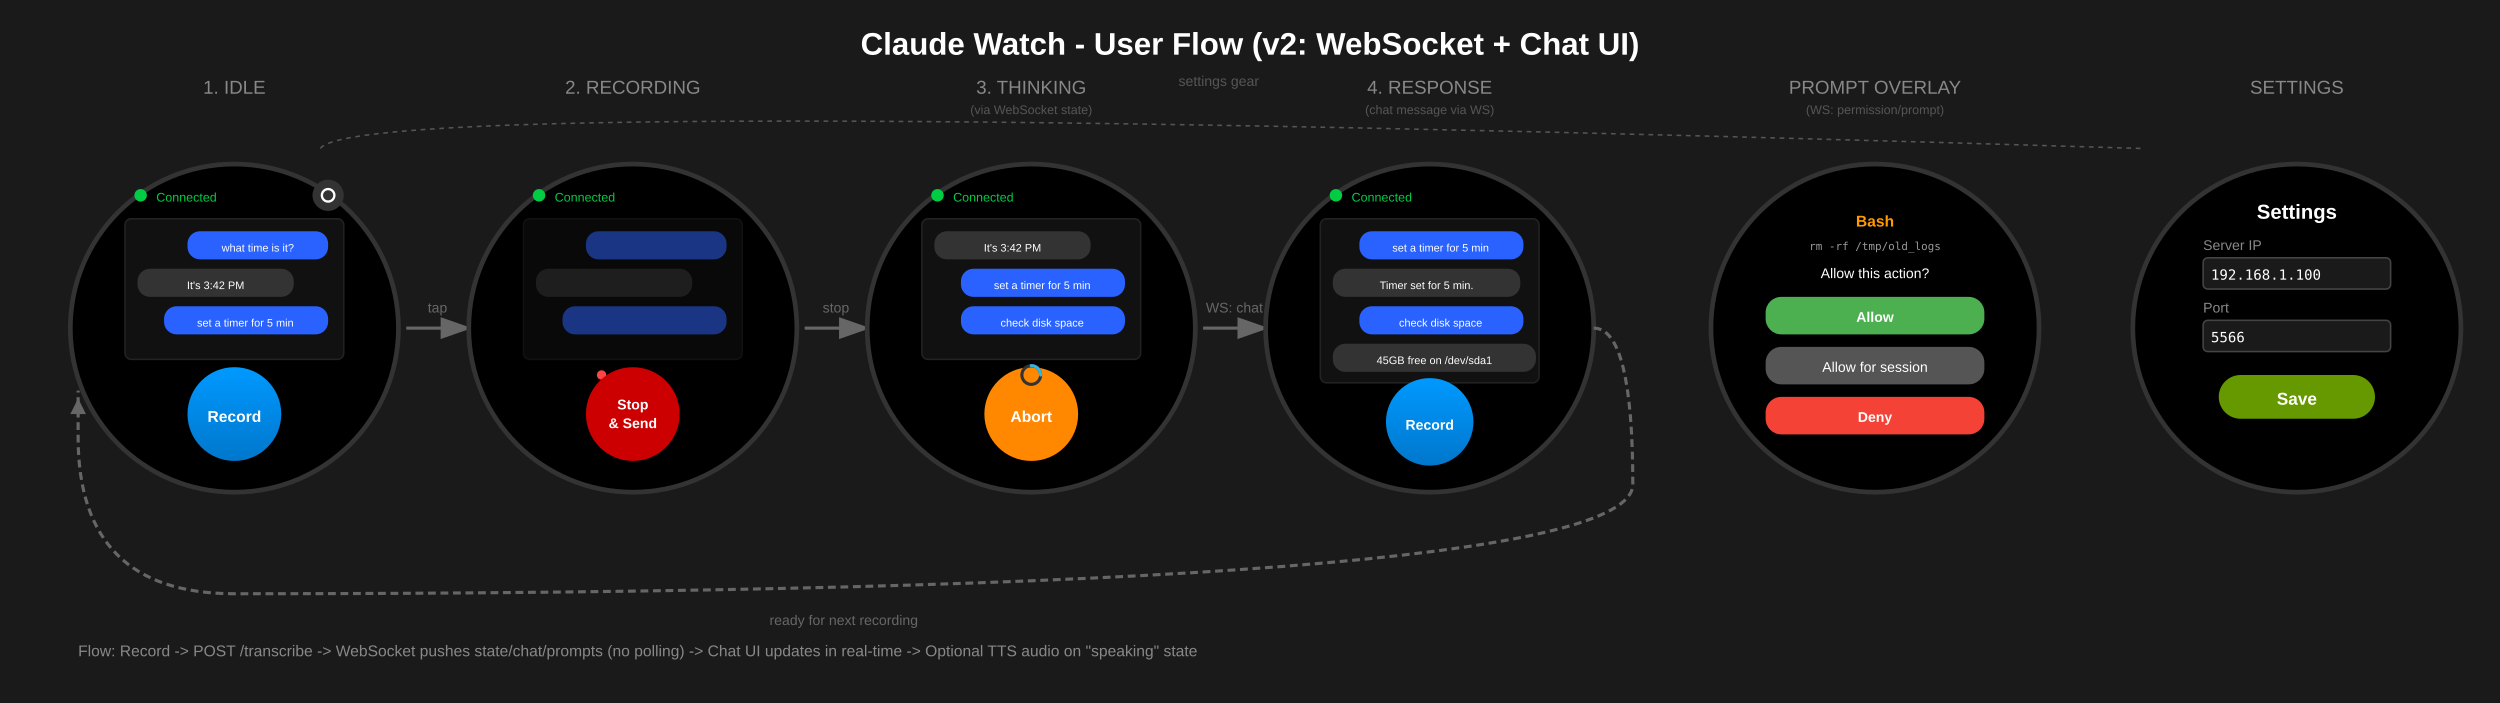
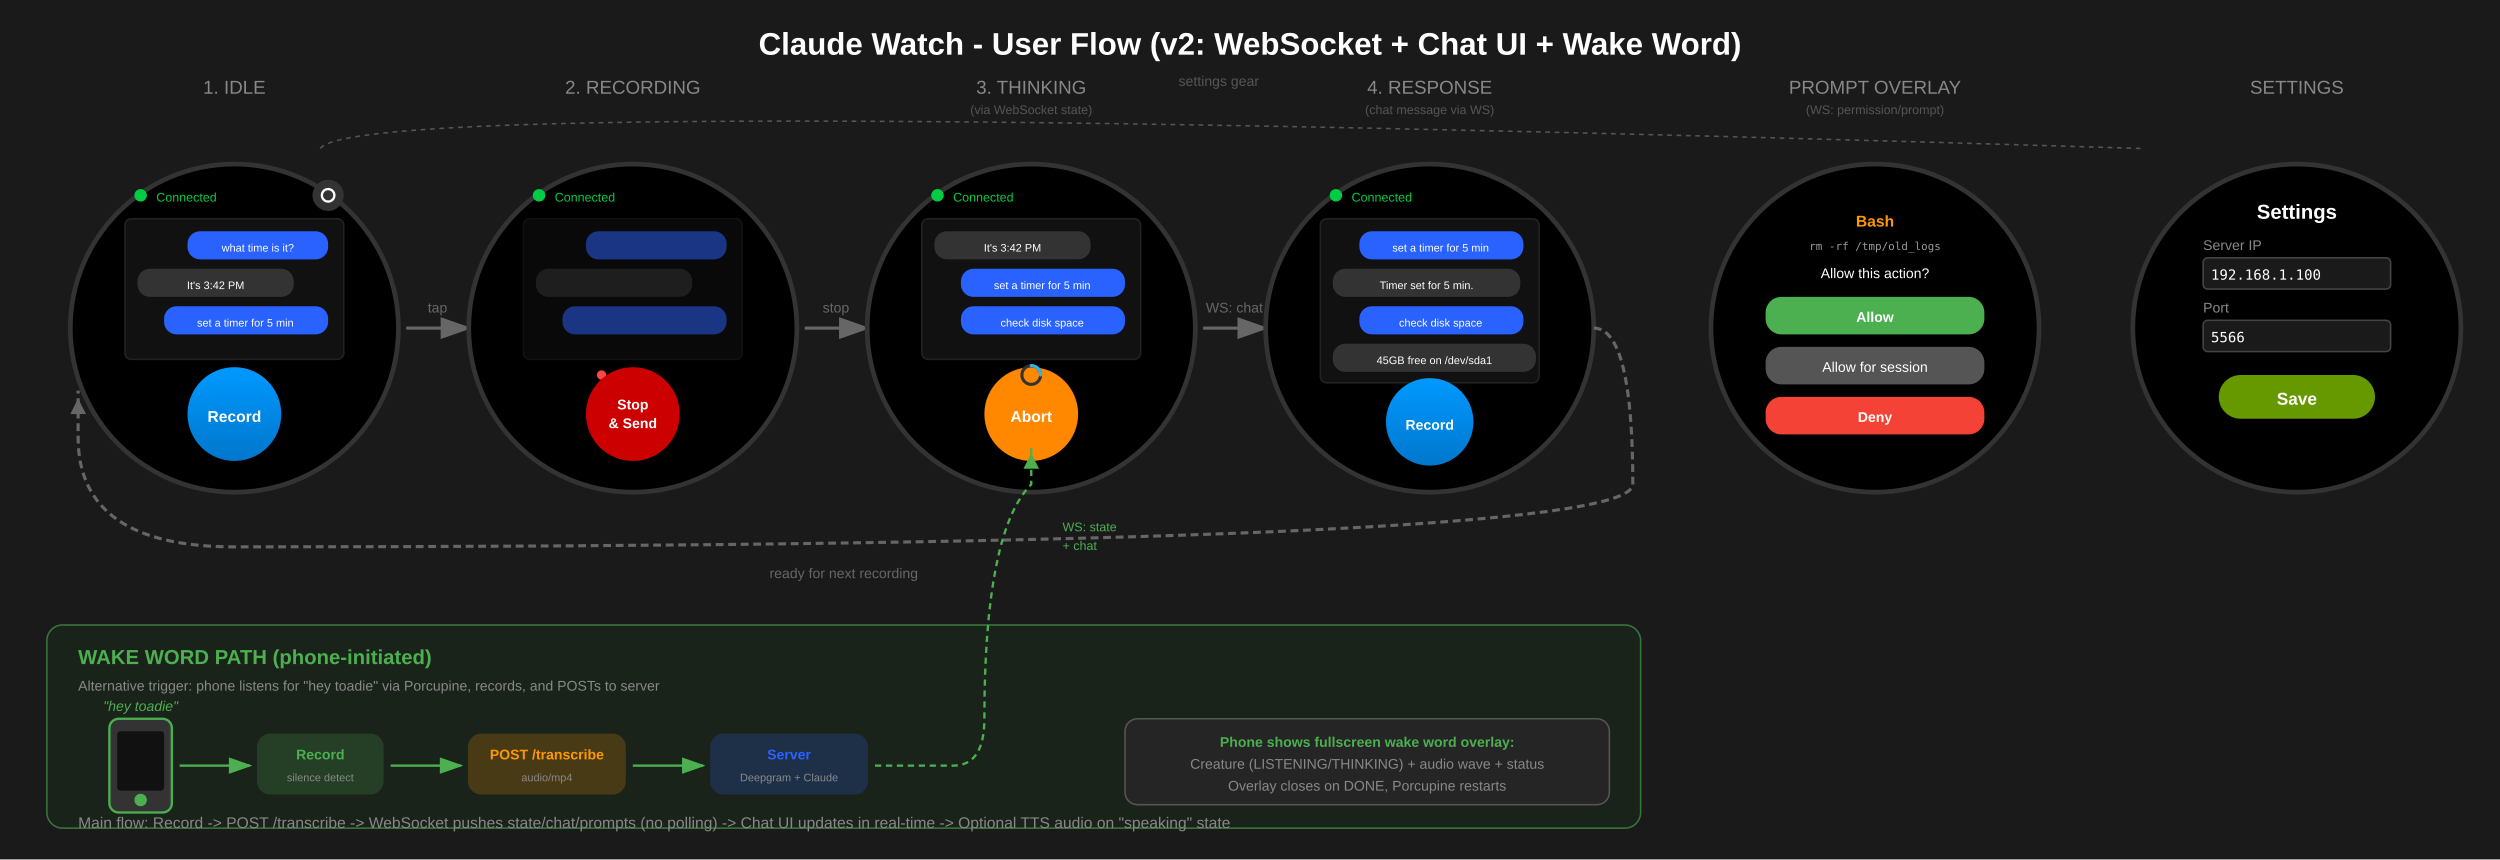
- <svg xmlns="http://www.w3.org/2000/svg" width="1600" height="450" viewBox="0 0 1600 450">
+ <svg xmlns="http://www.w3.org/2000/svg" width="1600" height="550" viewBox="0 0 1600 550">
  <defs>
    <linearGradient id="blueGrad" x1="0%" y1="0%" x2="0%" y2="100%">
      <stop offset="0%" style="stop-color:#0099FF" />
      <stop offset="100%" style="stop-color:#0077CC" />
    </linearGradient>
+     <linearGradient id="greenGrad" x1="0%" y1="0%" x2="0%" y2="100%">
+       <stop offset="0%" style="stop-color:#4CAF50" />
+       <stop offset="100%" style="stop-color:#388E3C" />
+     </linearGradient>
    <marker id="arrowhead" markerWidth="10" markerHeight="7" refX="9" refY="3.5" orient="auto">
      <polygon points="0 0, 10 3.5, 0 7" fill="#666666" />
    </marker>
+     <marker id="arrowGreen" markerWidth="10" markerHeight="7" refX="9" refY="3.5" orient="auto">
+       <polygon points="0 0, 10 3.5, 0 7" fill="#4CAF50" />
+     </marker>
  </defs>
-   <rect width="1600" height="450" fill="#1a1a1a" />
-   <text x="800" y="35" text-anchor="middle" fill="#ffffff" font-family="Arial, sans-serif" font-size="20" font-weight="bold">Claude Watch - User Flow (v2: WebSocket + Chat UI)</text>
+   <rect width="1600" height="550" fill="#1a1a1a" />
+   <text x="800" y="35" text-anchor="middle" fill="#ffffff" font-family="Arial, sans-serif" font-size="20" font-weight="bold">Claude Watch - User Flow (v2: WebSocket + Chat UI + Wake Word)</text>
  <g transform="translate(50, 70)">
    <text x="100" y="-10" text-anchor="middle" fill="#888888" font-family="Arial, sans-serif" font-size="12">1. IDLE</text>
    <circle cx="100" cy="140" r="105" fill="#000000" stroke="#333333" stroke-width="3" />
    <circle cx="40" cy="55" r="4" fill="#00cc44" />
    <text x="50" y="59" fill="#00cc44" font-family="Arial, sans-serif" font-size="8">Connected</text>
    <circle cx="160" cy="55" r="10" fill="#333333" />
    <circle cx="160" cy="55" r="4" fill="none" stroke="#ffffff" stroke-width="1.5" />
    <rect x="30" y="70" width="140" height="90" rx="4" fill="#111111" stroke="#222222" />
    <rect x="70" y="78" width="90" height="18" rx="8" fill="#2962FF" />
    <text x="115" y="91" text-anchor="middle" fill="#ffffff" font-family="Arial, sans-serif" font-size="7">what time is it?</text>
    <rect x="38" y="102" width="100" height="18" rx="8" fill="#333333" />
    <text x="88" y="115" text-anchor="middle" fill="#ffffff" font-family="Arial, sans-serif" font-size="7">It's 3:42 PM</text>
    <rect x="55" y="126" width="105" height="18" rx="8" fill="#2962FF" />
    <text x="107" y="139" text-anchor="middle" fill="#ffffff" font-family="Arial, sans-serif" font-size="7">set a timer for 5 min</text>
    <ellipse cx="100" cy="195" rx="30" ry="30" fill="url(#blueGrad)" />
    <text x="100" y="200" text-anchor="middle" fill="#ffffff" font-family="Arial, sans-serif" font-size="10" font-weight="bold">Record</text>
  </g>
  <line x1="260" y1="210" x2="300" y2="210" stroke="#666666" stroke-width="2" marker-end="url(#arrowhead)" />
  <text x="280" y="200" text-anchor="middle" fill="#666666" font-family="Arial, sans-serif" font-size="9">tap</text>
  <g transform="translate(305, 70)">
    <text x="100" y="-10" text-anchor="middle" fill="#888888" font-family="Arial, sans-serif" font-size="12">2. RECORDING</text>
    <circle cx="100" cy="140" r="105" fill="#000000" stroke="#333333" stroke-width="3" />
    <circle cx="40" cy="55" r="4" fill="#00cc44" />
    <text x="50" y="59" fill="#00cc44" font-family="Arial, sans-serif" font-size="8">Connected</text>
    <rect x="30" y="70" width="140" height="90" rx="4" fill="#111111" stroke="#222222" opacity="0.5" />
    <rect x="70" y="78" width="90" height="18" rx="8" fill="#2962FF" opacity="0.5" />
    <rect x="38" y="102" width="100" height="18" rx="8" fill="#333333" opacity="0.5" />
    <rect x="55" y="126" width="105" height="18" rx="8" fill="#2962FF" opacity="0.5" />
    <circle cx="80" cy="170" r="3" fill="#ff4444" />
    <circle cx="92" cy="170" r="3" fill="#ff4444" />
    <circle cx="104" cy="170" r="3" fill="#ff4444" />
    <ellipse cx="100" cy="195" rx="30" ry="30" fill="#cc0000" />
    <text x="100" y="192" text-anchor="middle" fill="#ffffff" font-family="Arial, sans-serif" font-size="9" font-weight="bold">Stop</text>
    <text x="100" y="204" text-anchor="middle" fill="#ffffff" font-family="Arial, sans-serif" font-size="9" font-weight="bold">&amp; Send</text>
  </g>
  <line x1="515" y1="210" x2="555" y2="210" stroke="#666666" stroke-width="2" marker-end="url(#arrowhead)" />
  <text x="535" y="200" text-anchor="middle" fill="#666666" font-family="Arial, sans-serif" font-size="9">stop</text>
  <g transform="translate(560, 70)">
    <text x="100" y="-10" text-anchor="middle" fill="#888888" font-family="Arial, sans-serif" font-size="12">3. THINKING</text>
    <text x="100" y="3" text-anchor="middle" fill="#555555" font-family="Arial, sans-serif" font-size="8">(via WebSocket state)</text>
    <circle cx="100" cy="140" r="105" fill="#000000" stroke="#333333" stroke-width="3" />
    <circle cx="40" cy="55" r="4" fill="#00cc44" />
    <text x="50" y="59" fill="#00cc44" font-family="Arial, sans-serif" font-size="8">Connected</text>
    <rect x="30" y="70" width="140" height="90" rx="4" fill="#111111" stroke="#222222" />
    <rect x="38" y="78" width="100" height="18" rx="8" fill="#333333" />
    <text x="88" y="91" text-anchor="middle" fill="#ffffff" font-family="Arial, sans-serif" font-size="7">It's 3:42 PM</text>
    <rect x="55" y="102" width="105" height="18" rx="8" fill="#2962FF" />
    <text x="107" y="115" text-anchor="middle" fill="#ffffff" font-family="Arial, sans-serif" font-size="7">set a timer for 5 min</text>
    <rect x="55" y="126" width="105" height="18" rx="8" fill="#2962FF" />
    <text x="107" y="139" text-anchor="middle" fill="#ffffff" font-family="Arial, sans-serif" font-size="7">check disk space</text>
    <ellipse cx="100" cy="195" rx="30" ry="30" fill="#ff8800" />
    <text x="100" y="200" text-anchor="middle" fill="#ffffff" font-family="Arial, sans-serif" font-size="10" font-weight="bold">Abort</text>
    <circle cx="100" cy="170" r="6" fill="none" stroke="#333333" stroke-width="2" />
    <path d="M 100 164 A 6 6 0 0 1 106 170" fill="none" stroke="#33b5e5" stroke-width="2" stroke-linecap="round" />
  </g>
  <line x1="770" y1="210" x2="810" y2="210" stroke="#666666" stroke-width="2" marker-end="url(#arrowhead)" />
  <text x="790" y="200" text-anchor="middle" fill="#666666" font-family="Arial, sans-serif" font-size="9">WS: chat</text>
  <g transform="translate(815, 70)">
    <text x="100" y="-10" text-anchor="middle" fill="#888888" font-family="Arial, sans-serif" font-size="12">4. RESPONSE</text>
    <text x="100" y="3" text-anchor="middle" fill="#555555" font-family="Arial, sans-serif" font-size="8">(chat message via WS)</text>
    <circle cx="100" cy="140" r="105" fill="#000000" stroke="#333333" stroke-width="3" />
    <circle cx="40" cy="55" r="4" fill="#00cc44" />
    <text x="50" y="59" fill="#00cc44" font-family="Arial, sans-serif" font-size="8">Connected</text>
    <rect x="30" y="70" width="140" height="105" rx="4" fill="#111111" stroke="#222222" />
    <rect x="55" y="78" width="105" height="18" rx="8" fill="#2962FF" />
    <text x="107" y="91" text-anchor="middle" fill="#ffffff" font-family="Arial, sans-serif" font-size="7">set a timer for 5 min</text>
    <rect x="38" y="102" width="120" height="18" rx="8" fill="#333333" />
    <text x="98" y="115" text-anchor="middle" fill="#ffffff" font-family="Arial, sans-serif" font-size="7">Timer set for 5 min.</text>
    <rect x="55" y="126" width="105" height="18" rx="8" fill="#2962FF" />
    <text x="107" y="139" text-anchor="middle" fill="#ffffff" font-family="Arial, sans-serif" font-size="7">check disk space</text>
    <rect x="38" y="150" width="130" height="18" rx="8" fill="#333333" />
    <text x="103" y="163" text-anchor="middle" fill="#ffffff" font-family="Arial, sans-serif" font-size="7">45GB free on /dev/sda1</text>
    <ellipse cx="100" cy="200" rx="28" ry="28" fill="url(#blueGrad)" />
    <text x="100" y="205" text-anchor="middle" fill="#ffffff" font-family="Arial, sans-serif" font-size="9" font-weight="bold">Record</text>
  </g>
-   <path d="M 1020 210 Q 1045 210, 1045 310 Q 1045 380, 150 380 Q 50 380, 50 280 L 50 250" fill="none" stroke="#666666" stroke-width="2" stroke-dasharray="5,3" />
+   <path d="M 1020 210 Q 1045 210, 1045 310 Q 1045 350, 150 350 Q 50 350, 50 280 L 50 250" fill="none" stroke="#666666" stroke-width="2" stroke-dasharray="5,3" />
  <polygon points="50,255 45,265 55,265" fill="#666666" />
-   <text x="540" y="400" text-anchor="middle" fill="#666666" font-family="Arial, sans-serif" font-size="9">ready for next recording</text>
+   <text x="540" y="370" text-anchor="middle" fill="#666666" font-family="Arial, sans-serif" font-size="9">ready for next recording</text>
  <g transform="translate(1100, 70)">
    <text x="100" y="-10" text-anchor="middle" fill="#888888" font-family="Arial, sans-serif" font-size="12">PROMPT OVERLAY</text>
    <text x="100" y="3" text-anchor="middle" fill="#555555" font-family="Arial, sans-serif" font-size="8">(WS: permission/prompt)</text>
    <circle cx="100" cy="140" r="105" fill="#000000" stroke="#333333" stroke-width="3" />
    <circle cx="100" cy="140" r="100" fill="#000000" opacity="0.85" />
    <text x="100" y="75" text-anchor="middle" fill="#ff9900" font-family="Arial, sans-serif" font-size="10" font-weight="bold">Bash</text>
    <text x="100" y="90" text-anchor="middle" fill="#999999" font-family="monospace" font-size="7">rm -rf /tmp/old_logs</text>
    <text x="100" y="108" text-anchor="middle" fill="#ffffff" font-family="Arial, sans-serif" font-size="9">Allow this action?</text>
    <rect x="30" y="120" width="140" height="24" rx="10" fill="#4CAF50" />
    <text x="100" y="136" text-anchor="middle" fill="#ffffff" font-family="Arial, sans-serif" font-size="9" font-weight="bold">Allow</text>
    <rect x="30" y="152" width="140" height="24" rx="10" fill="#555555" />
    <text x="100" y="168" text-anchor="middle" fill="#ffffff" font-family="Arial, sans-serif" font-size="9">Allow for session</text>
    <rect x="30" y="184" width="140" height="24" rx="10" fill="#F44336" />
    <text x="100" y="200" text-anchor="middle" fill="#ffffff" font-family="Arial, sans-serif" font-size="9" font-weight="bold">Deny</text>
  </g>
  <g transform="translate(1370, 70)">
    <text x="100" y="-10" text-anchor="middle" fill="#888888" font-family="Arial, sans-serif" font-size="12">SETTINGS</text>
    <circle cx="100" cy="140" r="105" fill="#000000" stroke="#333333" stroke-width="3" />
    <text x="100" y="70" text-anchor="middle" fill="#ffffff" font-family="Arial, sans-serif" font-size="13" font-weight="bold">Settings</text>
    <text x="40" y="90" fill="#888888" font-family="Arial, sans-serif" font-size="9">Server IP</text>
    <rect x="40" y="95" width="120" height="20" rx="3" fill="#1a1a1a" stroke="#444444" />
    <text x="45" y="109" fill="#ffffff" font-family="monospace" font-size="9">192.168.1.100</text>
    <text x="40" y="130" fill="#888888" font-family="Arial, sans-serif" font-size="9">Port</text>
    <rect x="40" y="135" width="120" height="20" rx="3" fill="#1a1a1a" stroke="#444444" />
    <text x="45" y="149" fill="#ffffff" font-family="monospace" font-size="9">5566</text>
    <rect x="50" y="170" width="100" height="28" rx="14" fill="#669900" />
    <text x="100" y="189" text-anchor="middle" fill="#ffffff" font-family="Arial, sans-serif" font-size="11" font-weight="bold">Save</text>
  </g>
  <path d="M 205 95 Q 230 60, 1370 95" fill="none" stroke="#555555" stroke-width="1" stroke-dasharray="3,3" />
  <text x="780" y="55" text-anchor="middle" fill="#555555" font-family="Arial, sans-serif" font-size="9">settings gear</text>
-   <g transform="translate(50, 420)">
-     <text x="0" y="0" fill="#888888" font-family="Arial, sans-serif" font-size="10">Flow: Record -&gt; POST /transcribe -&gt; WebSocket pushes state/chat/prompts (no polling) -&gt; Chat UI updates in real-time -&gt; Optional TTS audio on "speaking" state</text>
+   <rect x="30" y="400" width="1020" height="130" rx="10" fill="#1a2a1a" stroke="#4CAF50" stroke-width="1" opacity="0.6" />
+   <text x="50" y="425" fill="#4CAF50" font-family="Arial, sans-serif" font-size="13" font-weight="bold">WAKE WORD PATH (phone-initiated)</text>
+   <text x="50" y="442" fill="#888888" font-family="Arial, sans-serif" font-size="9">Alternative trigger: phone listens for "hey toadie" via Porcupine, records, and POSTs to server</text>
+   <rect x="70" y="460" width="40" height="60" rx="6" fill="#333333" stroke="#4CAF50" stroke-width="1.5" />
+   <rect x="75" y="468" width="30" height="38" rx="2" fill="#111111" />
+   <circle cx="90" cy="512" r="4" fill="#4CAF50" />
+   <text x="90" y="455" text-anchor="middle" fill="#4CAF50" font-family="Arial, sans-serif" font-size="9" font-style="italic">"hey toadie"</text>
+   <line x1="115" y1="490" x2="160" y2="490" stroke="#4CAF50" stroke-width="1.5" marker-end="url(#arrowGreen)" />
+   <rect x="165" y="470" width="80" height="38" rx="8" fill="#4CAF50" opacity="0.2" stroke="#4CAF50" stroke-width="1" />
+   <text x="205" y="486" text-anchor="middle" fill="#4CAF50" font-family="Arial, sans-serif" font-size="9" font-weight="bold">Record</text>
+   <text x="205" y="500" text-anchor="middle" fill="#888888" font-family="Arial, sans-serif" font-size="7">silence detect</text>
+   <line x1="250" y1="490" x2="295" y2="490" stroke="#4CAF50" stroke-width="1.5" marker-end="url(#arrowGreen)" />
+   <rect x="300" y="470" width="100" height="38" rx="8" fill="#FF9800" opacity="0.2" stroke="#FF9800" stroke-width="1" />
+   <text x="350" y="486" text-anchor="middle" fill="#FF9800" font-family="Arial, sans-serif" font-size="9" font-weight="bold">POST /transcribe</text>
+   <text x="350" y="500" text-anchor="middle" fill="#888888" font-family="Arial, sans-serif" font-size="7">audio/mp4</text>
+   <line x1="405" y1="490" x2="450" y2="490" stroke="#4CAF50" stroke-width="1.5" marker-end="url(#arrowGreen)" />
+   <rect x="455" y="470" width="100" height="38" rx="8" fill="#2962FF" opacity="0.2" stroke="#2962FF" stroke-width="1" />
+   <text x="505" y="486" text-anchor="middle" fill="#2962FF" font-family="Arial, sans-serif" font-size="9" font-weight="bold">Server</text>
+   <text x="505" y="500" text-anchor="middle" fill="#888888" font-family="Arial, sans-serif" font-size="7">Deepgram + Claude</text>
+   <path d="M 560 490 L 610 490 Q 630 490, 630 460 Q 630 340, 660 310 L 660 285" fill="none" stroke="#4CAF50" stroke-width="1.5" stroke-dasharray="4,3" />
+   <polygon points="660,290 655,300 665,300" fill="#4CAF50" />
+   <text x="680" y="340" fill="#4CAF50" font-family="Arial, sans-serif" font-size="8">WS: state</text>
+   <text x="680" y="352" fill="#4CAF50" font-family="Arial, sans-serif" font-size="8">+ chat</text>
+   <rect x="720" y="460" width="310" height="55" rx="8" fill="#252525" stroke="#555555" stroke-width="1" />
+   <text x="875" y="478" text-anchor="middle" fill="#4CAF50" font-family="Arial, sans-serif" font-size="9" font-weight="bold">Phone shows fullscreen wake word overlay:</text>
+   <text x="875" y="492" text-anchor="middle" fill="#888888" font-family="Arial, sans-serif" font-size="9">Creature (LISTENING/THINKING) + audio wave + status</text>
+   <text x="875" y="506" text-anchor="middle" fill="#888888" font-family="Arial, sans-serif" font-size="9">Overlay closes on DONE, Porcupine restarts</text>
+   <g transform="translate(50, 530)">
+     <text x="0" y="0" fill="#888888" font-family="Arial, sans-serif" font-size="10">Main flow: Record -&gt; POST /transcribe -&gt; WebSocket pushes state/chat/prompts (no polling) -&gt; Chat UI updates in real-time -&gt; Optional TTS audio on "speaking" state</text>
  </g>
</svg>
